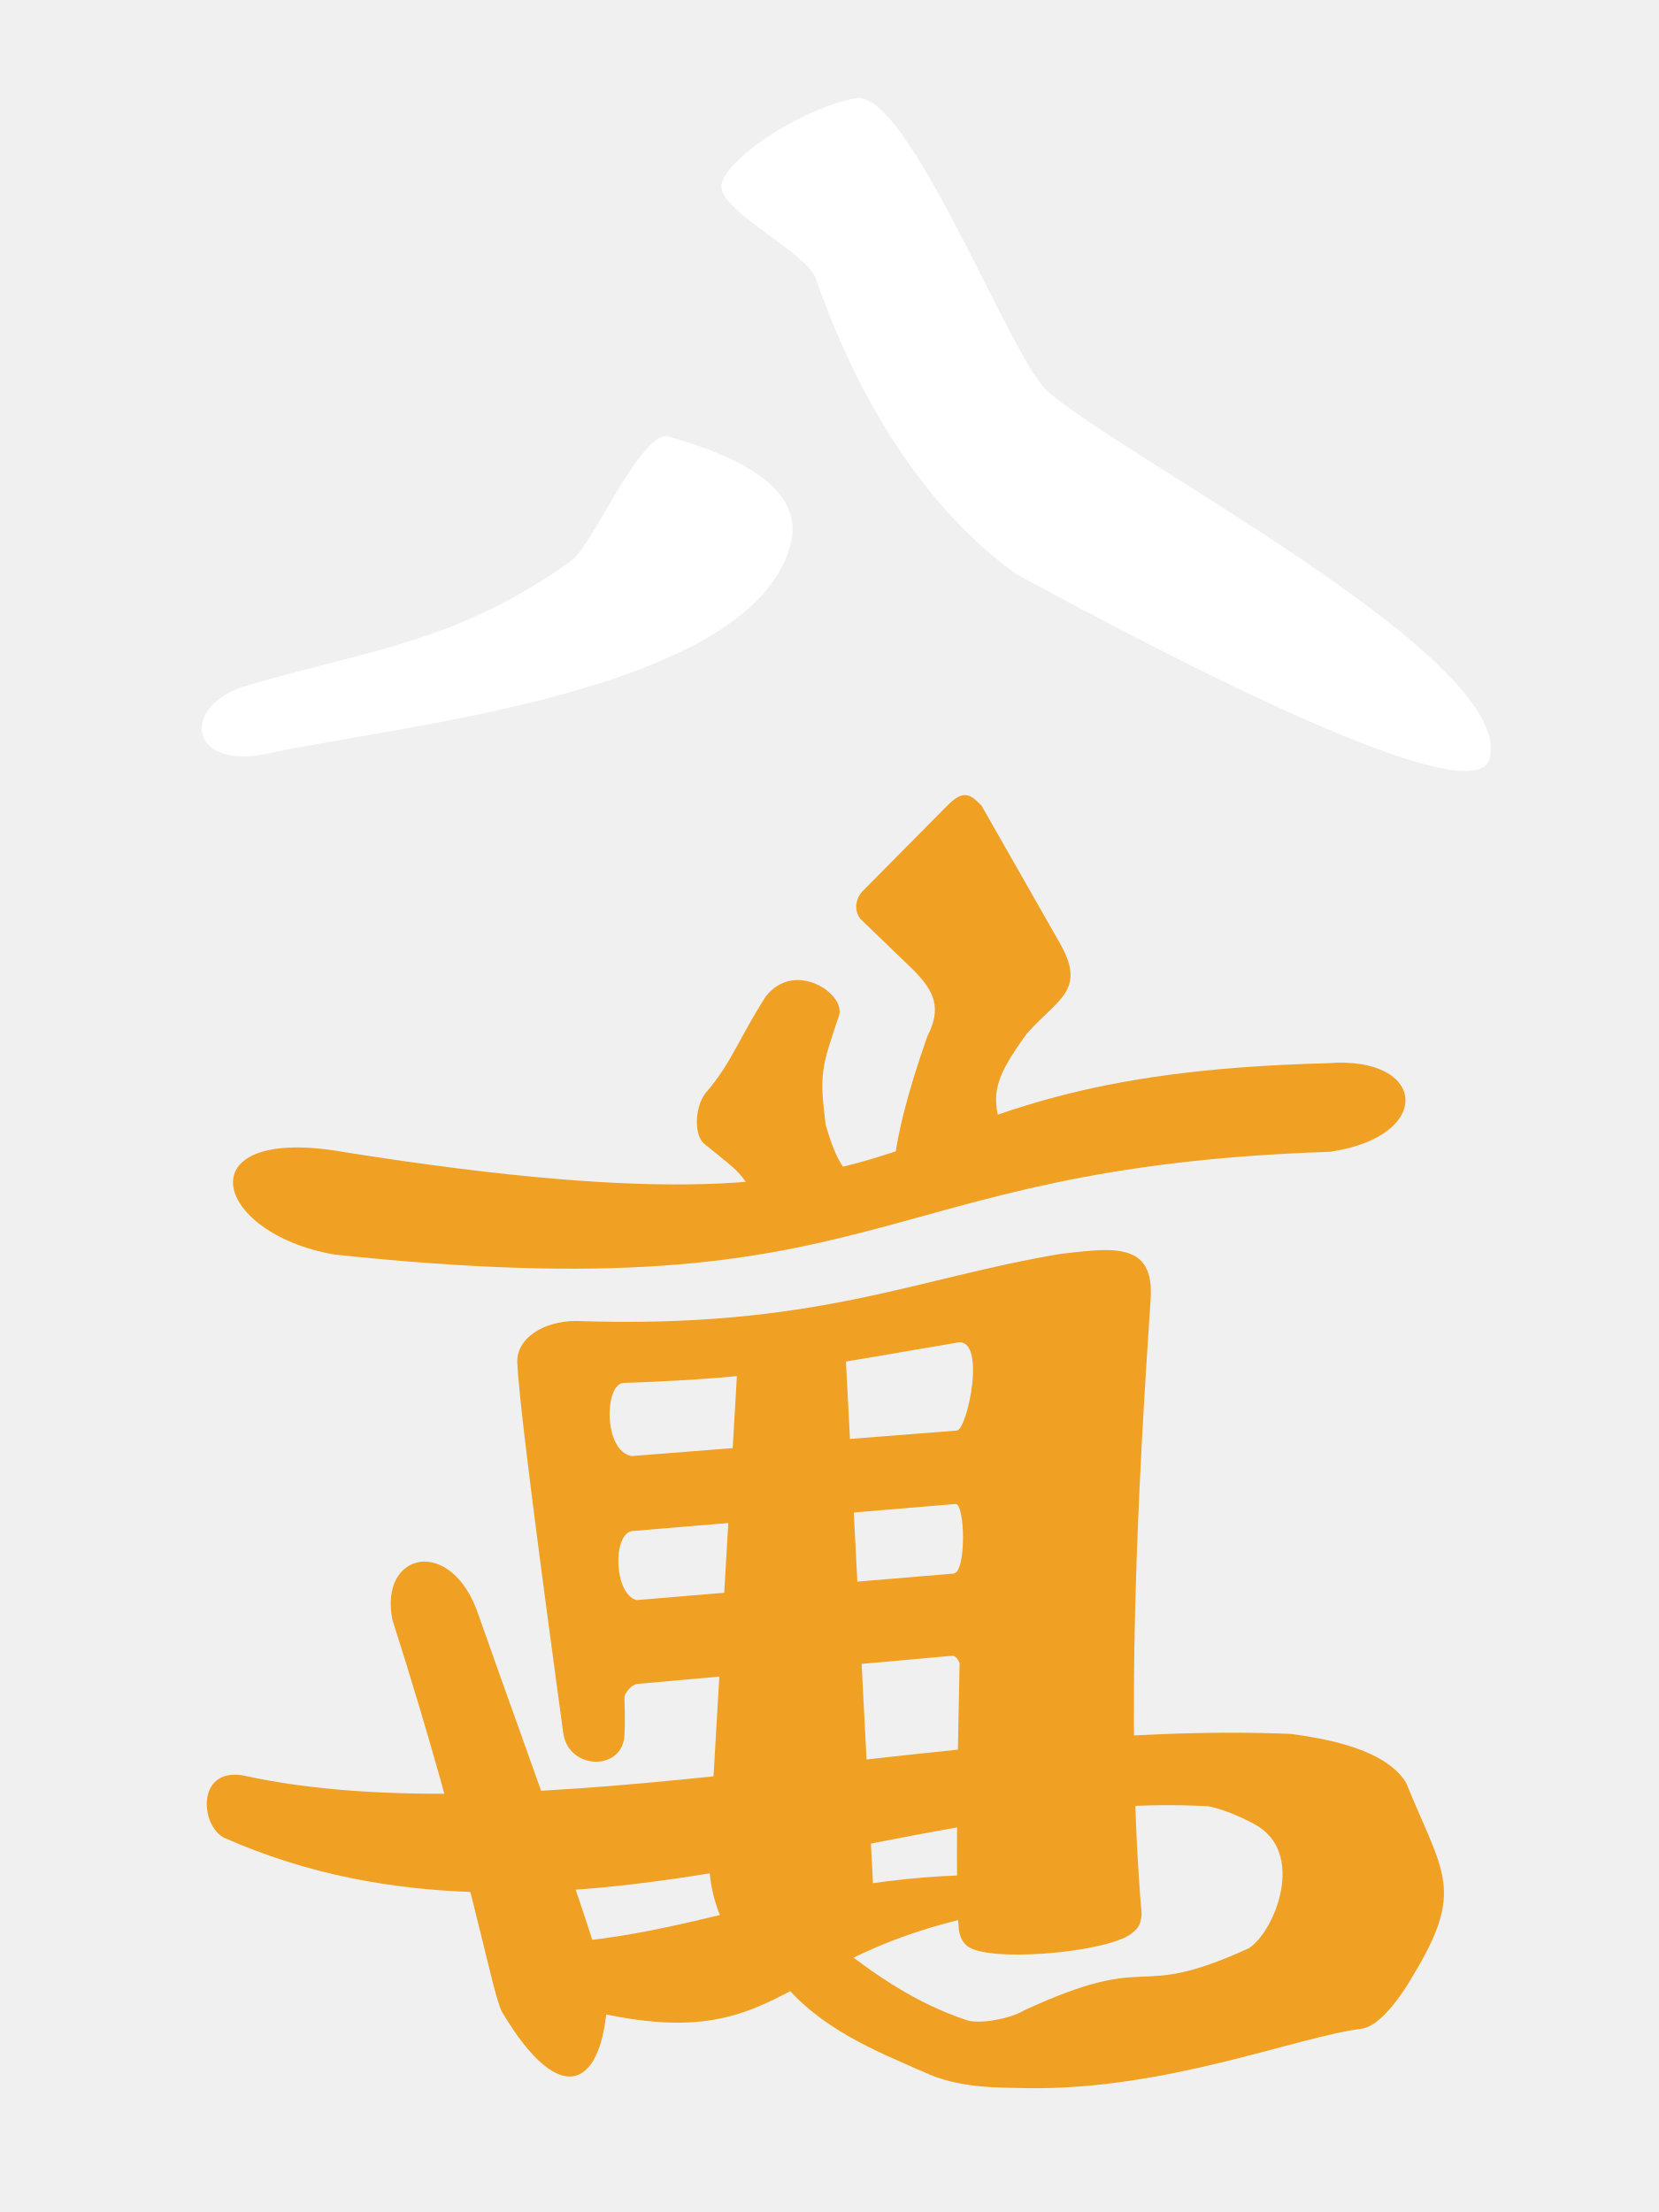
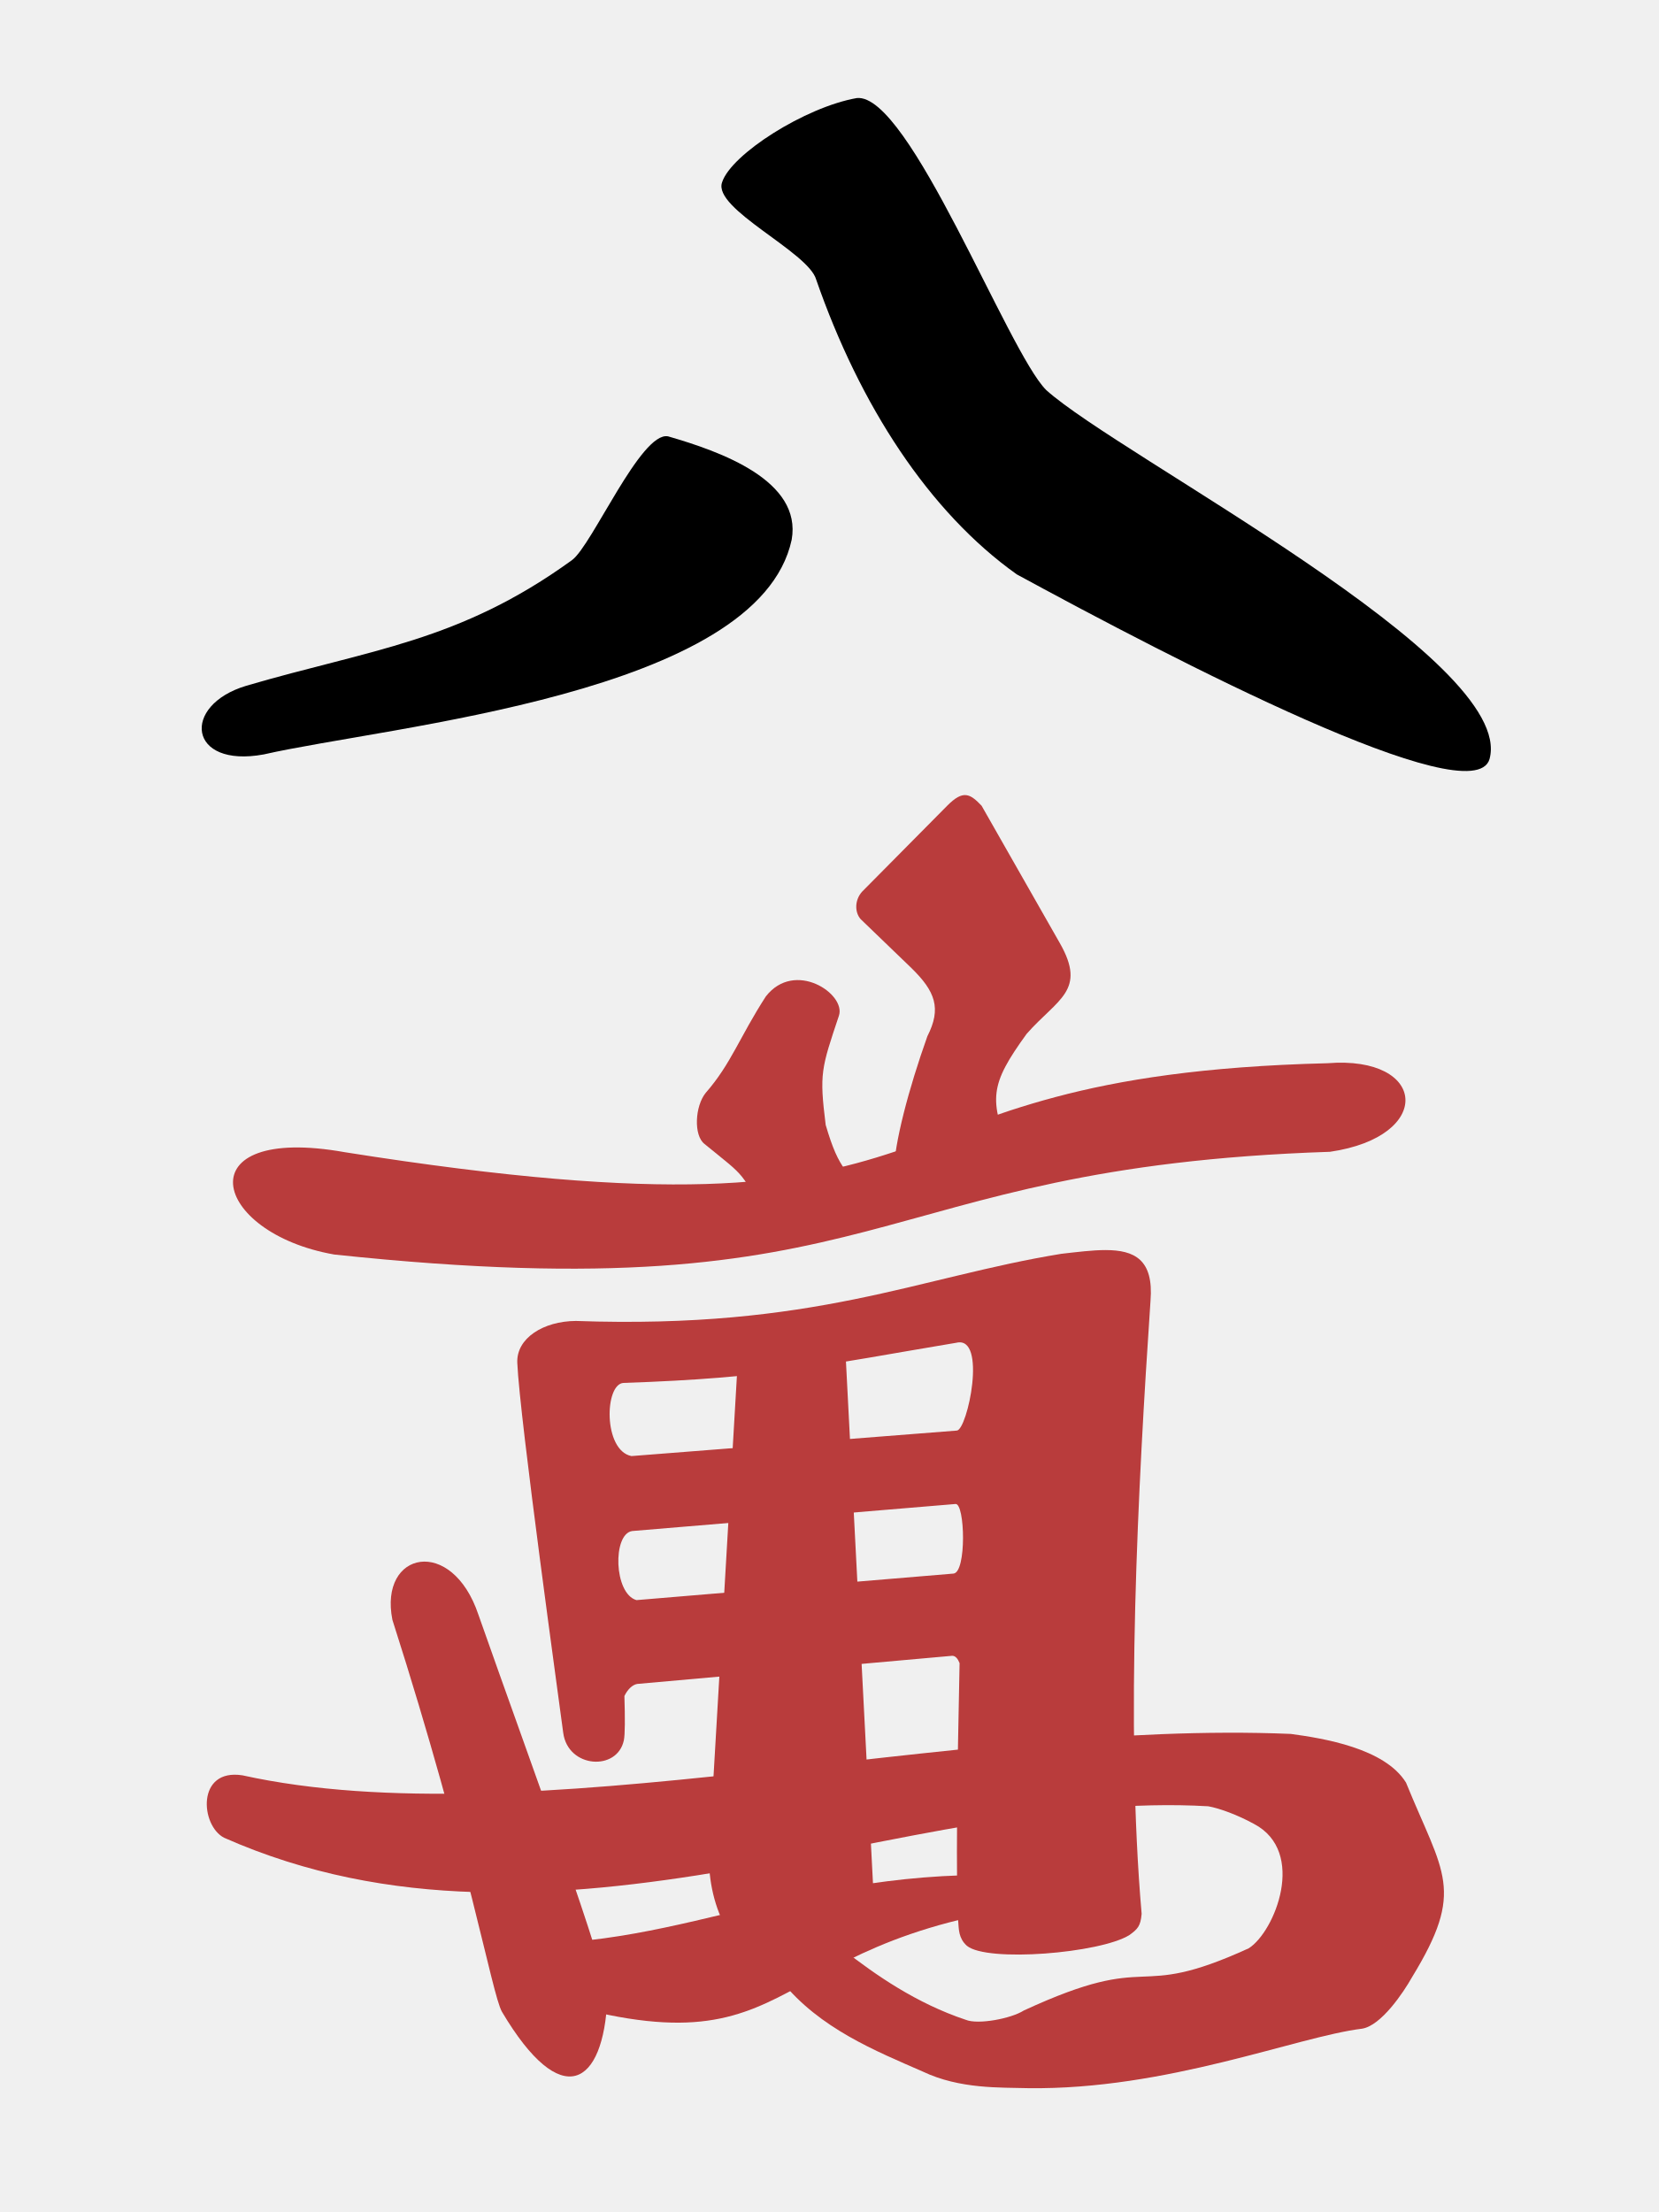
<svg xmlns="http://www.w3.org/2000/svg" xmlns:ns1="http://www.openswatchbook.org/uri/2009/osb" width="300" height="400" viewBox="0 0 300 400" id="svg2" version="1.1">
  <defs id="defs4">
    <linearGradient id="linearGradient10055" ns1:paint="solid">
      <stop style="stop-color:#000000;stop-opacity:1;" offset="0" id="stop10057" />
    </linearGradient>
    <marker orient="auto" refY="0" refX="0" id="Arrow1Lstart" style="overflow:visible">
      <path id="path4978" d="M 0,0 5,-5 -12.5,0 5,5 0,0 Z" style="fill:#000000;fill-opacity:1;fill-rule:evenodd;stroke:#ff5c00;stroke-width:1pt;stroke-opacity:1" transform="matrix(0.8,0,0,0.8,10,0)" />
    </marker>
    <clipPath clipPathUnits="userSpaceOnUse" id="clipPath4243">
      <circle style="opacity:1;fill:#000000;fill-opacity:0.297;fill-rule:nonzero;stroke:#000000;stroke-width:19.133;stroke-linecap:butt;stroke-linejoin:round;stroke-miterlimit:4;stroke-dasharray:none;stroke-dashoffset:0;stroke-opacity:1" id="circle4245" cx="-264.66" cy="-198.207" r="293.954" />
    </clipPath>
    <clipPath clipPathUnits="userSpaceOnUse" id="clipPath7847">
      <ellipse style="opacity:1;fill:#822600;fill-opacity:1;fill-rule:nonzero;stroke:none;stroke-width:12;stroke-linecap:round;stroke-linejoin:round;stroke-miterlimit:4;stroke-dasharray:none;stroke-dashoffset:0;stroke-opacity:1" id="ellipse7849" cx="394" cy="552.362" rx="349.495" ry="216" />
    </clipPath>
    <clipPath clipPathUnits="userSpaceOnUse" id="clipPath4243-1">
      <circle style="opacity:1;fill:#000000;fill-opacity:0.297;fill-rule:nonzero;stroke:#000000;stroke-width:19.133;stroke-linecap:butt;stroke-linejoin:round;stroke-miterlimit:4;stroke-dasharray:none;stroke-dashoffset:0;stroke-opacity:1" id="circle4245-4" cx="-264.66" cy="-198.207" r="293.954" />
    </clipPath>
    <clipPath clipPathUnits="userSpaceOnUse" id="clipPath7876">
      <circle style="opacity:1;fill:#000000;fill-opacity:0.297;fill-rule:nonzero;stroke:#000000;stroke-width:19.133;stroke-linecap:butt;stroke-linejoin:round;stroke-miterlimit:4;stroke-dasharray:none;stroke-dashoffset:0;stroke-opacity:1" id="circle7878" cx="-264.66" cy="-198.207" r="293.954" />
    </clipPath>
    <clipPath clipPathUnits="userSpaceOnUse" id="clipPath14693">
      <rect style="opacity:1;fill:#a53c3c;fill-opacity:1;fill-rule:nonzero;stroke:none;stroke-width:8;stroke-linecap:round;stroke-linejoin:round;stroke-miterlimit:4;stroke-dasharray:none;stroke-dashoffset:0;stroke-opacity:1" id="rect14695" width="131.784" height="168.821" x="-332.596" y="383.498" rx="1.255" ry="3.751" transform="matrix(0.9993908,-0.03489951,0.03489951,0.9993908,0,0)" />
    </clipPath>
    <clipPath clipPathUnits="userSpaceOnUse" id="clipPath14952">
      <ellipse style="opacity:1;fill:#a53c3c;fill-opacity:1;fill-rule:nonzero;stroke:none;stroke-width:7;stroke-linecap:round;stroke-linejoin:round;stroke-miterlimit:4;stroke-dasharray:none;stroke-dashoffset:0;stroke-opacity:1" id="ellipse14954" cx="-271.344" cy="647.256" rx="69.057" ry="116.911" transform="matrix(0.9993908,-0.03489951,0.03489951,0.9993908,0,0)" />
    </clipPath>
    <pattern y="0" x="0" height="6" width="6" patternUnits="userSpaceOnUse" id="EMFhbasepattern" />
  </defs>
  <g id="layer1" transform="translate(0,-652.3622)">
-     <g transform="matrix(0.9270239,0,0,1.050399,15.0386,-40.62485)" id="g5817">
-       <path style="fill:#ffffff;fill-opacity:1;fill-rule:evenodd;stroke:none;stroke-width:1px;stroke-linecap:butt;stroke-linejoin:miter;stroke-opacity:1" d="m 114.076,734.853 c -5.286,-0.854 -14.806,18.767 -18.705,21.301 -22.082,14.124 -39.34,15.367 -63.567,21.645 -12.721,3.366 -11.36,14.219 3.418,11.816 24.396,-4.908 96.5,-10.341 102.984,-36.951 2.054,-10.195 -13.811,-15.183 -24.13,-17.812 z" id="path5819" />
-       <path style="fill:#ffffff;fill-opacity:1;fill-rule:evenodd;stroke:none;stroke-width:1px;stroke-linecap:butt;stroke-linejoin:miter;stroke-opacity:1" d="m 124.631,691.126 c 1.762,-4.839 16.213,-12.947 26.269,-14.505 10.2,-0.986 29.495,43.709 36.957,50.264 14.315,11.398 91.835,46.434 86.474,63.541 -3.234,9.645 -61.69,-17.154 -92.227,-31.814 C 164.956,747.839 151.503,729.489 142.987,707.867 141.468,703.089 122.774,695.701 124.631,691.126 Z" id="path5821" />
-     </g>
-     <g id="g6031" transform="translate(1034.343,648.8857)">
-       <path style="fill:#f0a023;fill-opacity:1;fill-rule:evenodd;stroke:none;stroke-width:1px;stroke-linecap:butt;stroke-linejoin:miter;stroke-opacity:1" d="m -973.9,230.335 c 101.51,10.776 95.086,-15.762 180.061,-18.577 18.885,-2.746 17.635,-17.46 -0.449,-16.017 -90.368,2.243 -58.779,34.939 -177.693,16.092 -28.997,-5.176 -24.264,14.568 -1.919,18.502 z" id="path6014" />
-       <path style="fill:#f0a023;fill-opacity:1;fill-rule:evenodd;stroke:none;stroke-width:1px;stroke-linecap:butt;stroke-linejoin:miter;stroke-opacity:1" d="m -882.636,187.136 c 1.311,-3.924 -7.997,-10.181 -13.219,-3.472 -4.831,7.479 -6.264,12.156 -10.86,17.42 -1.958,2.393 -2.241,7.725 -0.217,9.268 7.568,6.199 6.724,4.784 11.5,14.738 l 20.531,-1.762 c -6.52,-8.589 -7.597,-7.835 -10.131,-16.424 -1.165,-9.327 -0.808,-10.176 2.397,-19.767 z" id="path6017" />
-       <path style="fill:#f0a023;fill-opacity:1;fill-rule:evenodd;stroke:none;stroke-width:1px;stroke-linecap:butt;stroke-linejoin:miter;stroke-opacity:1" d="m -856.843,149.174 c -2.072,-2.165 -3.31,-2.932 -6.213,0 l -15.391,15.541 c -1.348,1.5 -1.372,3.705 -0.264,4.97 l 9.17,8.834 c 4.354,4.252 5.464,7.314 2.9,12.336 -3.42,9.616 -5.986,19.367 -6.097,24.708 l 21.181,-3.487 c -3.959,-9.817 -3.871,-12.357 2.865,-21.646 5.559,-6.327 10.933,-7.774 5.995,-16.417 z" id="path6019" />
-       <path style="fill:#f0a023;fill-opacity:1;fill-rule:evenodd;stroke:none;stroke-width:1px;stroke-linecap:butt;stroke-linejoin:miter;stroke-opacity:1" d="m -834.439,229.529 c -2.38,3.3e-4 -5.115,0.352 -7.986,0.676 -25.981,4.24 -44.632,13.662 -87.783,12.141 -5.841,0.03 -10.797,3.108 -10.592,7.59 0.416,9.893 7.7,62.177 8.305,66.889 0.853,6.418 9.79,6.988 10.967,1.342 0.216,-1.034 0.221,-3.958 0.098,-7.996 0.548,-1.144 1.398,-2.02 2.309,-2.184 l 56.982,-5.092 c 0.58,0.007 1.014,0.545 1.32,1.33 -0.442,20.093 -0.684,39.742 -0.254,46.623 0.124,1.52 0.051,3.12 1.57,4.486 3.627,3.034 24.108,1.363 29.408,-1.947 1.469,-1.078 2,-1.583 2.197,-3.83 -2.961,-33.992 -0.668,-77.217 1.605,-110.873 0.596,-7.453 -2.911,-9.155 -8.146,-9.154 z m -26.98,16.764 c 5.652,-1.389 2.022,15.829 0.088,15.877 l -58.828,4.611 c -5.127,-1.024 -4.88,-13.066 -1.422,-13.229 26.638,-0.896 35.744,-3.181 60.162,-7.26 z m -0.129,29.152 c 1.706,-0.131 2.018,12.385 -0.381,12.586 l -57.32,4.797 c -4.101,-1.151 -4.352,-11.962 -0.779,-12.492 z" id="path6021" />
-       <path style="fill:#f0a023;fill-opacity:1;fill-rule:evenodd;stroke:none;stroke-width:1px;stroke-linecap:butt;stroke-linejoin:miter;stroke-opacity:1" d="m -881.542,246.32 -19.233,0.635 -5.291,90.559 c -0.751,10.292 4.492,20.611 11.241,20.763 l 18.742,-6.546 z" id="path6023" />
-       <path style="fill:#f0a023;fill-opacity:1;fill-rule:evenodd;stroke:none;stroke-width:1px;stroke-linecap:butt;stroke-linejoin:miter;stroke-opacity:1" d="m -942.636,354.94 0.846,8.028 c 54.246,18.284 41.637,-8.576 96.894,-15.151 l -0.635,-4.928 c -42.242,-2.987 -64.353,13.179 -97.106,12.052 z" id="path6025" />
-       <path style="fill:#f0a023;fill-opacity:1;fill-rule:evenodd;stroke:none;stroke-width:1px;stroke-linecap:butt;stroke-linejoin:miter;stroke-opacity:1" d="m -947.816,295.507 c -4.791,-14.349 -18.048,-11.531 -15.569,0.885 13.897,43.448 17.942,67.497 19.799,70.859 10.792,18.229 18.403,13.454 19.078,-2.434 0.111,-4.849 -14.234,-43.495 -23.308,-69.31 z" id="path6027" />
-       <path style="fill:#f0a023;fill-opacity:1;fill-rule:evenodd;stroke:none;stroke-width:1px;stroke-linecap:butt;stroke-linejoin:miter;stroke-opacity:1" d="m -990.503,324.512 c -8.359,-1.304 -7.6,9.084 -3.317,11.288 59.847,26.468 123.838,-8.866 177.967,-5.691 2.058,0.369 5.313,1.564 8.294,3.202 9.557,5.048 3.734,19.51 -0.976,22.479 -21.536,9.845 -16.514,0.091 -40.673,11.25 -2.277,1.46 -8.257,2.597 -10.482,1.685 -8.943,-2.978 -16.302,-8.102 -22.15,-12.664 l -11.188,5.646 c 6.905,8.601 17.1,12.672 25.541,16.371 6.747,3.213 14.126,2.854 19.029,3.006 25.108,0.345 48.589,-9.297 60.403,-10.755 3.458,-0.53 7.483,-6.525 9.051,-9.31 9.691,-15.872 5.688,-18.57 -1.086,-35.189 -3.849,-6.232 -14.98,-8.012 -20.828,-8.805 -60.718,-2.574 -138.254,18.812 -189.585,7.487 z" id="path6029" />
+     <g id="g4212">
+       <g transform="translate(1034.343,648.8857)" id="g6031">
+         <path id="path6014" d="m -973.9,230.335 c 101.51,10.776 95.086,-15.762 180.061,-18.577 18.885,-2.746 17.635,-17.46 -0.449,-16.017 -90.368,2.243 -58.779,34.939 -177.693,16.092 -28.997,-5.176 -24.264,14.568 -1.919,18.502 z" style="fill:#b93c3c;fill-opacity:1;fill-rule:evenodd;stroke:none;stroke-width:1px;stroke-linecap:butt;stroke-linejoin:miter;stroke-opacity:1" />
+         <path id="path6017" d="m -882.636,187.136 c 1.311,-3.924 -7.997,-10.181 -13.219,-3.472 -4.831,7.479 -6.264,12.156 -10.86,17.42 -1.958,2.393 -2.241,7.725 -0.217,9.268 7.568,6.199 6.724,4.784 11.5,14.738 l 20.531,-1.762 c -6.52,-8.589 -7.597,-7.835 -10.131,-16.424 -1.165,-9.327 -0.808,-10.176 2.397,-19.767 z" style="fill:#b93c3c;fill-opacity:1;fill-rule:evenodd;stroke:none;stroke-width:1px;stroke-linecap:butt;stroke-linejoin:miter;stroke-opacity:1" />
+         <path id="path6019" d="m -856.843,149.174 c -2.072,-2.165 -3.31,-2.932 -6.213,0 l -15.391,15.541 c -1.348,1.5 -1.372,3.705 -0.264,4.97 l 9.17,8.834 c 4.354,4.252 5.464,7.314 2.9,12.336 -3.42,9.616 -5.986,19.367 -6.097,24.708 l 21.181,-3.487 c -3.959,-9.817 -3.871,-12.357 2.865,-21.646 5.559,-6.327 10.933,-7.774 5.995,-16.417 z" style="fill:#b93c3c;fill-opacity:1;fill-rule:evenodd;stroke:none;stroke-width:1px;stroke-linecap:butt;stroke-linejoin:miter;stroke-opacity:1" />
+         <path id="path6021" d="m -834.439,229.529 c -2.38,3.3e-4 -5.115,0.352 -7.986,0.676 -25.981,4.24 -44.632,13.662 -87.783,12.141 -5.841,0.03 -10.797,3.108 -10.592,7.59 0.416,9.893 7.7,62.177 8.305,66.889 0.853,6.418 9.79,6.988 10.967,1.342 0.216,-1.034 0.221,-3.958 0.098,-7.996 0.548,-1.144 1.398,-2.02 2.309,-2.184 l 56.982,-5.092 c 0.58,0.007 1.014,0.545 1.32,1.33 -0.442,20.093 -0.684,39.742 -0.254,46.623 0.124,1.52 0.051,3.12 1.57,4.486 3.627,3.034 24.108,1.363 29.408,-1.947 1.469,-1.078 2,-1.583 2.197,-3.83 -2.961,-33.992 -0.668,-77.217 1.605,-110.873 0.596,-7.453 -2.911,-9.155 -8.146,-9.154 z m -26.98,16.764 c 5.652,-1.389 2.022,15.829 0.088,15.877 l -58.828,4.611 c -5.127,-1.024 -4.88,-13.066 -1.422,-13.229 26.638,-0.896 35.744,-3.181 60.162,-7.26 z m -0.129,29.152 c 1.706,-0.131 2.018,12.385 -0.381,12.586 l -57.32,4.797 c -4.101,-1.151 -4.352,-11.962 -0.779,-12.492 z" style="fill:#b93c3c;fill-opacity:1;fill-rule:evenodd;stroke:none;stroke-width:1px;stroke-linecap:butt;stroke-linejoin:miter;stroke-opacity:1" />
+         <path id="path6023" d="m -881.542,246.32 -19.233,0.635 -5.291,90.559 c -0.751,10.292 4.492,20.611 11.241,20.763 l 18.742,-6.546 z" style="fill:#b93c3c;fill-opacity:1;fill-rule:evenodd;stroke:none;stroke-width:1px;stroke-linecap:butt;stroke-linejoin:miter;stroke-opacity:1" />
+         <path id="path6025" d="m -942.636,354.94 0.846,8.028 c 54.246,18.284 41.637,-8.576 96.894,-15.151 l -0.635,-4.928 c -42.242,-2.987 -64.353,13.179 -97.106,12.052 z" style="fill:#b93c3c;fill-opacity:1;fill-rule:evenodd;stroke:none;stroke-width:1px;stroke-linecap:butt;stroke-linejoin:miter;stroke-opacity:1" />
+         <path id="path6027" d="m -947.816,295.507 c -4.791,-14.349 -18.048,-11.531 -15.569,0.885 13.897,43.448 17.942,67.497 19.799,70.859 10.792,18.229 18.403,13.454 19.078,-2.434 0.111,-4.849 -14.234,-43.495 -23.308,-69.31 z" style="fill:#b93c3c;fill-opacity:1;fill-rule:evenodd;stroke:none;stroke-width:1px;stroke-linecap:butt;stroke-linejoin:miter;stroke-opacity:1" />
+         <path id="path6029" d="m -990.503,324.512 c -8.359,-1.304 -7.6,9.084 -3.317,11.288 59.847,26.468 123.838,-8.866 177.967,-5.691 2.058,0.369 5.313,1.564 8.294,3.202 9.557,5.048 3.734,19.51 -0.976,22.479 -21.536,9.845 -16.514,0.091 -40.673,11.25 -2.277,1.46 -8.257,2.597 -10.482,1.685 -8.943,-2.978 -16.302,-8.102 -22.15,-12.664 l -11.188,5.646 c 6.905,8.601 17.1,12.672 25.541,16.371 6.747,3.213 14.126,2.854 19.029,3.006 25.108,0.345 48.589,-9.297 60.403,-10.755 3.458,-0.53 7.483,-6.525 9.051,-9.31 9.691,-15.872 5.688,-18.57 -1.086,-35.189 -3.849,-6.232 -14.98,-8.012 -20.828,-8.805 -60.718,-2.574 -138.254,18.812 -189.585,7.487 z" style="fill:#b93c3c;fill-opacity:1;fill-rule:evenodd;stroke:none;stroke-width:1px;stroke-linecap:butt;stroke-linejoin:miter;stroke-opacity:1" />
+       </g>
+       <g id="g5817" transform="matrix(0.9270239,0,0,1.050399,15.0386,-40.62485)">
+         <path id="path5819" d="m 114.076,734.853 c -5.286,-0.854 -14.806,18.767 -18.705,21.301 -22.082,14.124 -39.34,15.367 -63.567,21.645 -12.721,3.366 -11.36,14.219 3.418,11.816 24.396,-4.908 96.5,-10.341 102.984,-36.951 2.054,-10.195 -13.811,-15.183 -24.13,-17.812 z" style="fill:#000000;fill-opacity:1;fill-rule:evenodd;stroke:none;stroke-width:1px;stroke-linecap:butt;stroke-linejoin:miter;stroke-opacity:1" />
+         <path id="path5821" d="m 124.631,691.126 c 1.762,-4.839 16.213,-12.947 26.269,-14.505 10.2,-0.986 29.495,43.709 36.957,50.264 14.315,11.398 91.835,46.434 86.474,63.541 -3.234,9.645 -61.69,-17.154 -92.227,-31.814 C 164.956,747.839 151.503,729.489 142.987,707.867 141.468,703.089 122.774,695.701 124.631,691.126 Z" style="fill:#000000;fill-opacity:1;fill-rule:evenodd;stroke:none;stroke-width:1px;stroke-linecap:butt;stroke-linejoin:miter;stroke-opacity:1" />
+       </g>
    </g>
  </g>
</svg>
